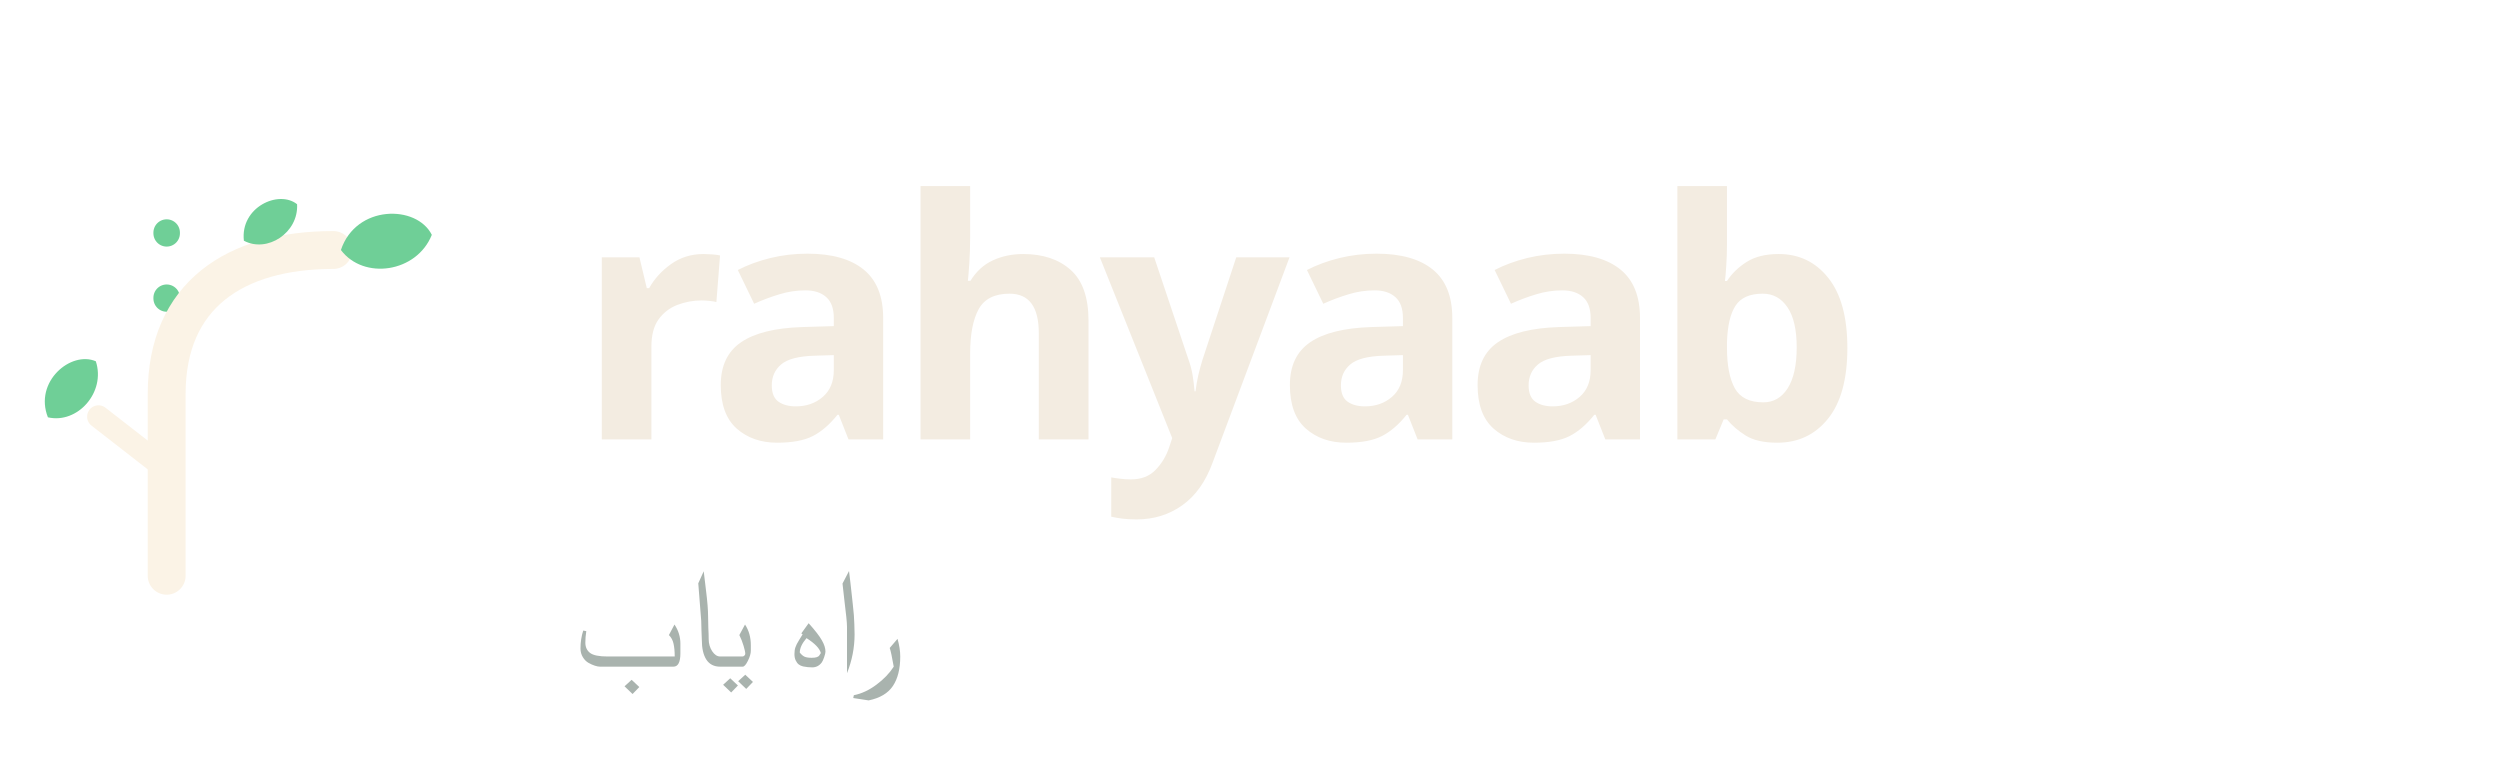
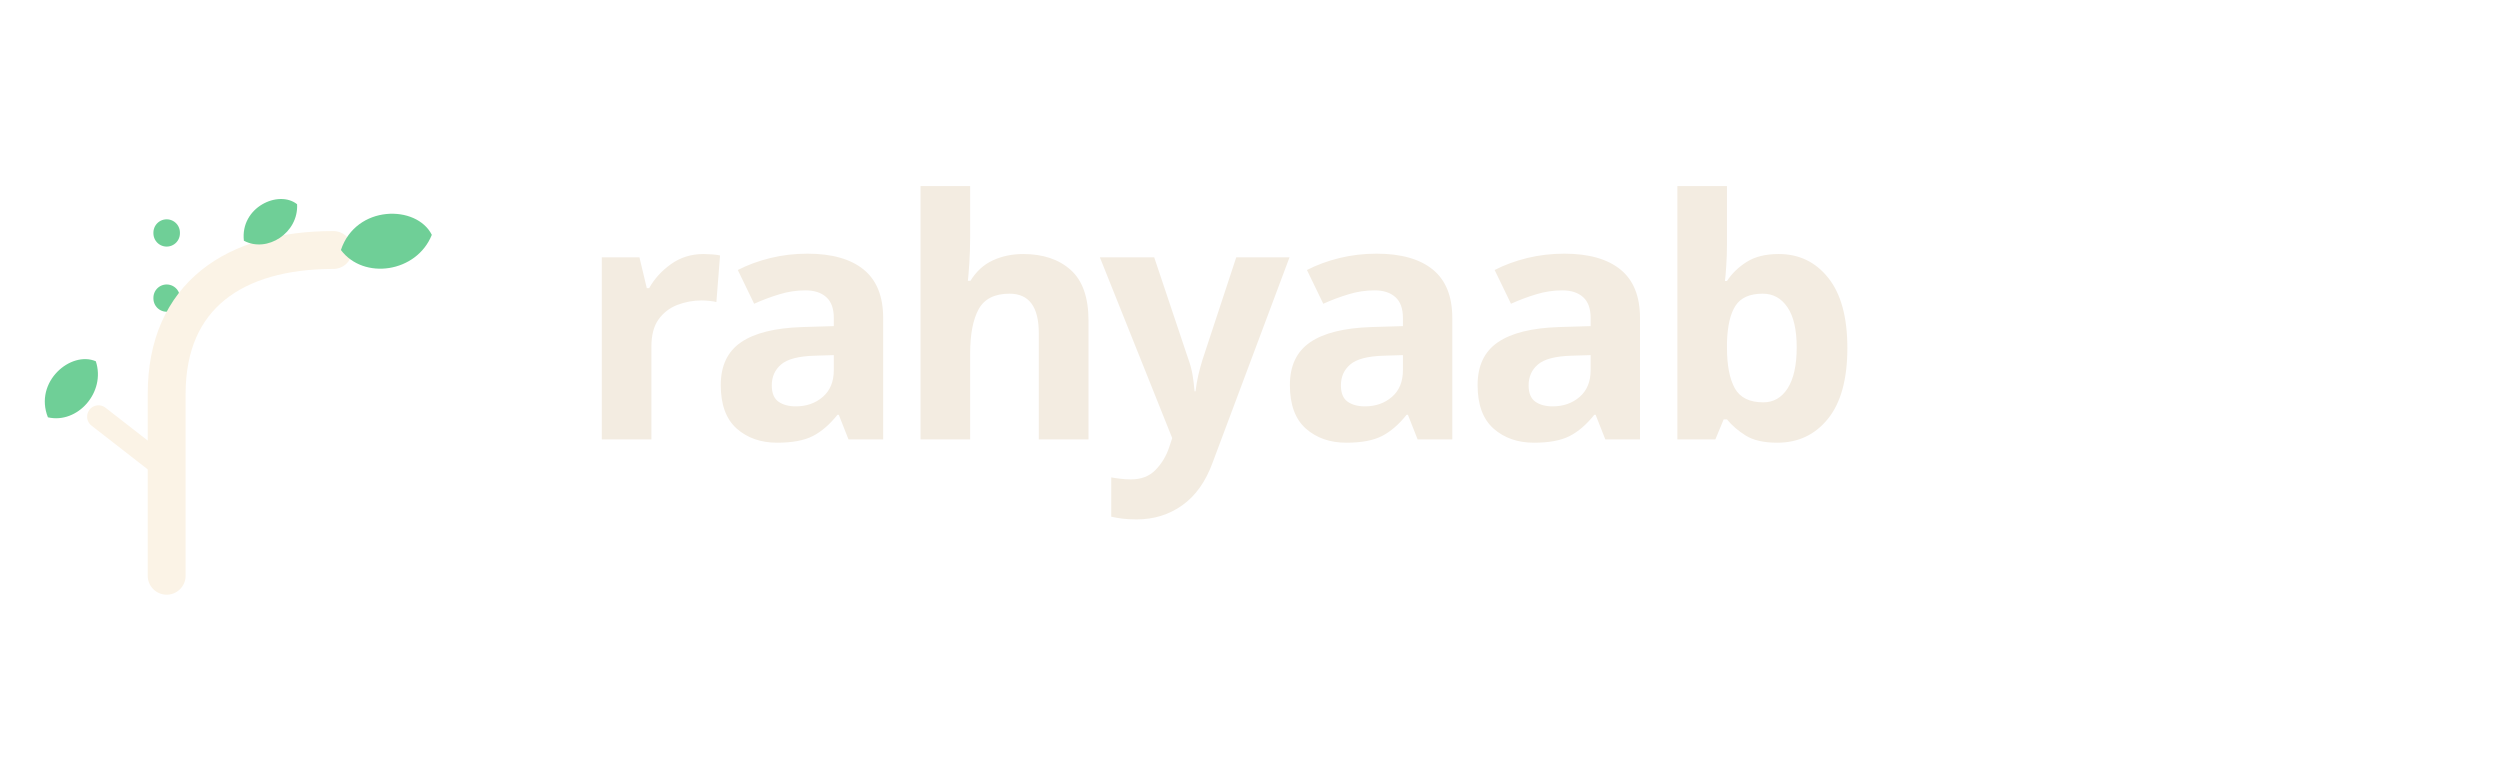
<svg xmlns="http://www.w3.org/2000/svg" viewBox="0 0 330 100" width="330" height="100">
  <g transform="translate(0 18) scale(1)">
    <path d="M22 30 V8" fill="none" stroke="#6FCF97" stroke-width="3.5" stroke-linecap="round" stroke-dasharray="0.1 8.5" />
    <path d="M22 58 V34 C22 21 31 15 44 15" fill="none" stroke="#FBF3E6" stroke-width="5" stroke-linecap="round" />
    <path d="M22 44 L13 37" stroke="#FBF3E6" stroke-width="3" stroke-linecap="round" />
    <g transform="translate(10 34) rotate(-40) scale(0.8)">
      <path d="M-6 0 C-4 -6 4 -6 6 -2 C4 3 -3 4 -6 0 Z" fill="#6FCF97" />
    </g>
    <g transform="translate(51 15) rotate(0) scale(1.0)">
      <path d="M-6 0 C-4 -6 4 -6 6 -2 C4 3 -3 4 -6 0 Z" fill="#6FCF97" />
    </g>
    <g transform="translate(36 12) rotate(-25) scale(0.7)">
      <path d="M-6 0 C-4 -6 4 -6 6 -2 C4 3 -3 4 -6 0 Z" fill="#6FCF97" />
    </g>
  </g>
  <text x="76" y="58" font-family="Bricolage Grotesque, sans-serif" font-weight="800" font-size="44" letter-spacing="-1.8" fill="#F3ECE1">rahyaab</text>
-   <text x="76" y="88" font-family="Gulzar, serif" font-size="18" fill="#A9B3AE">راہ یاب</text>
</svg>
